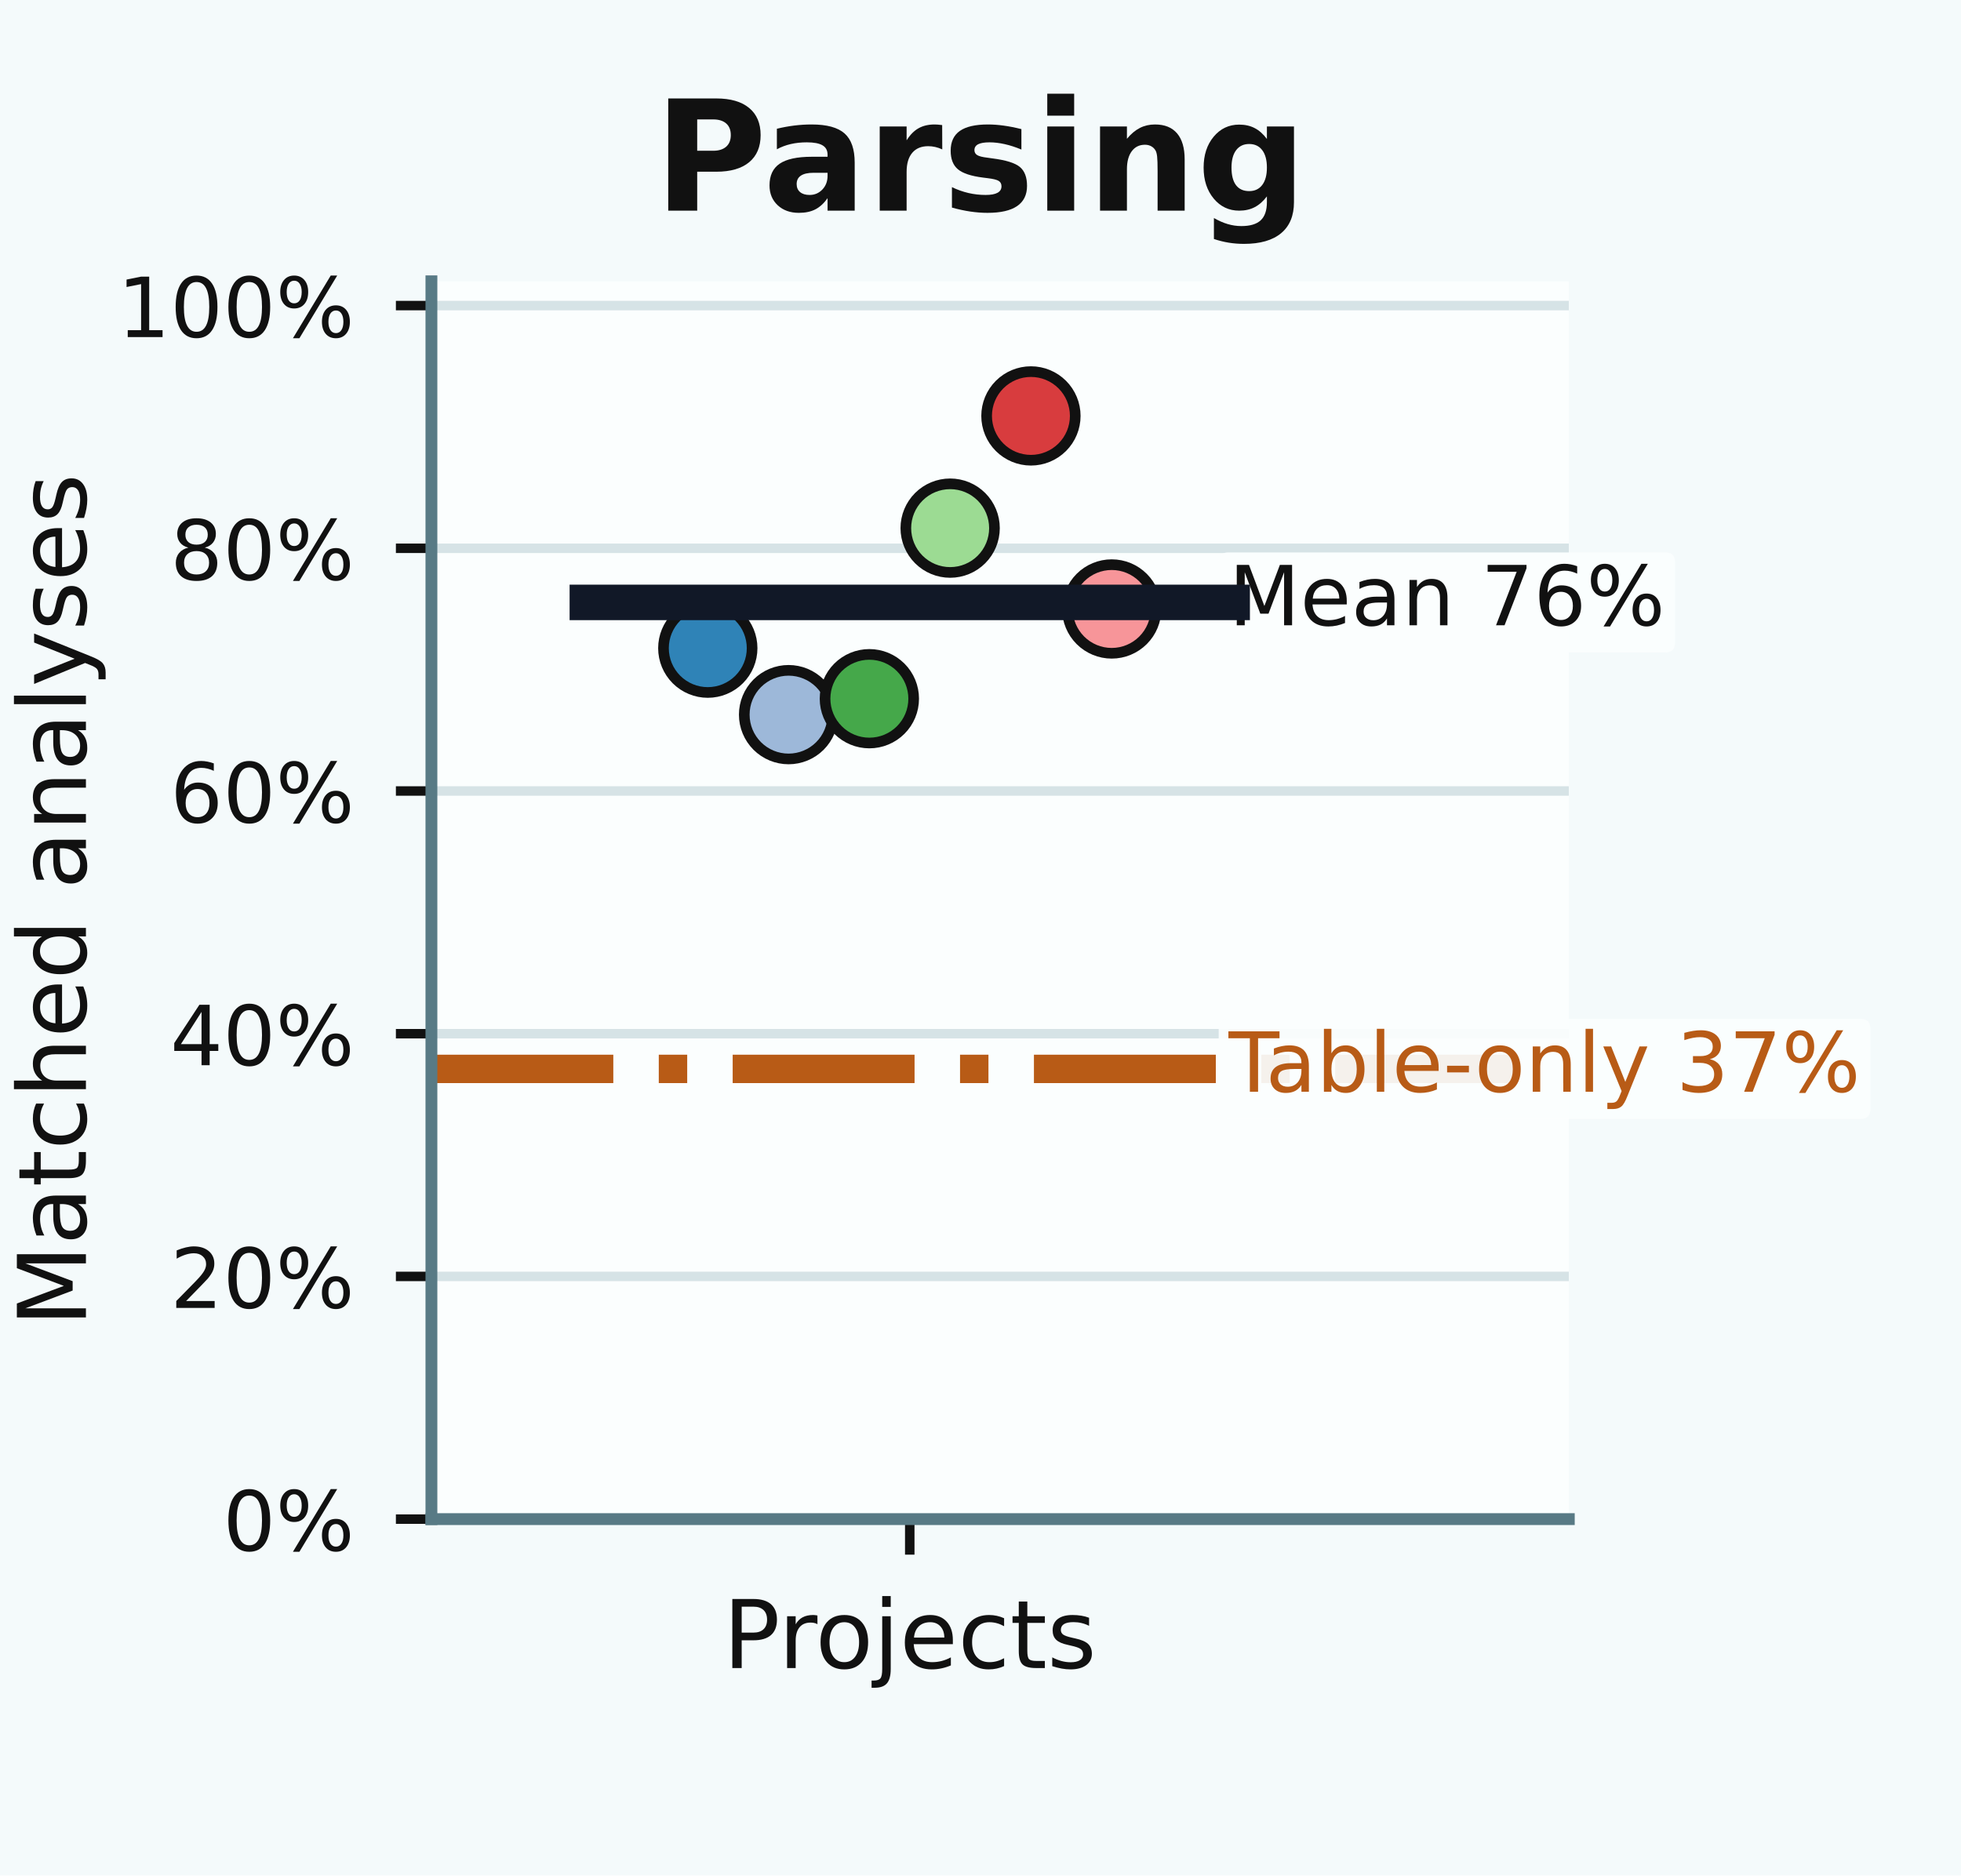
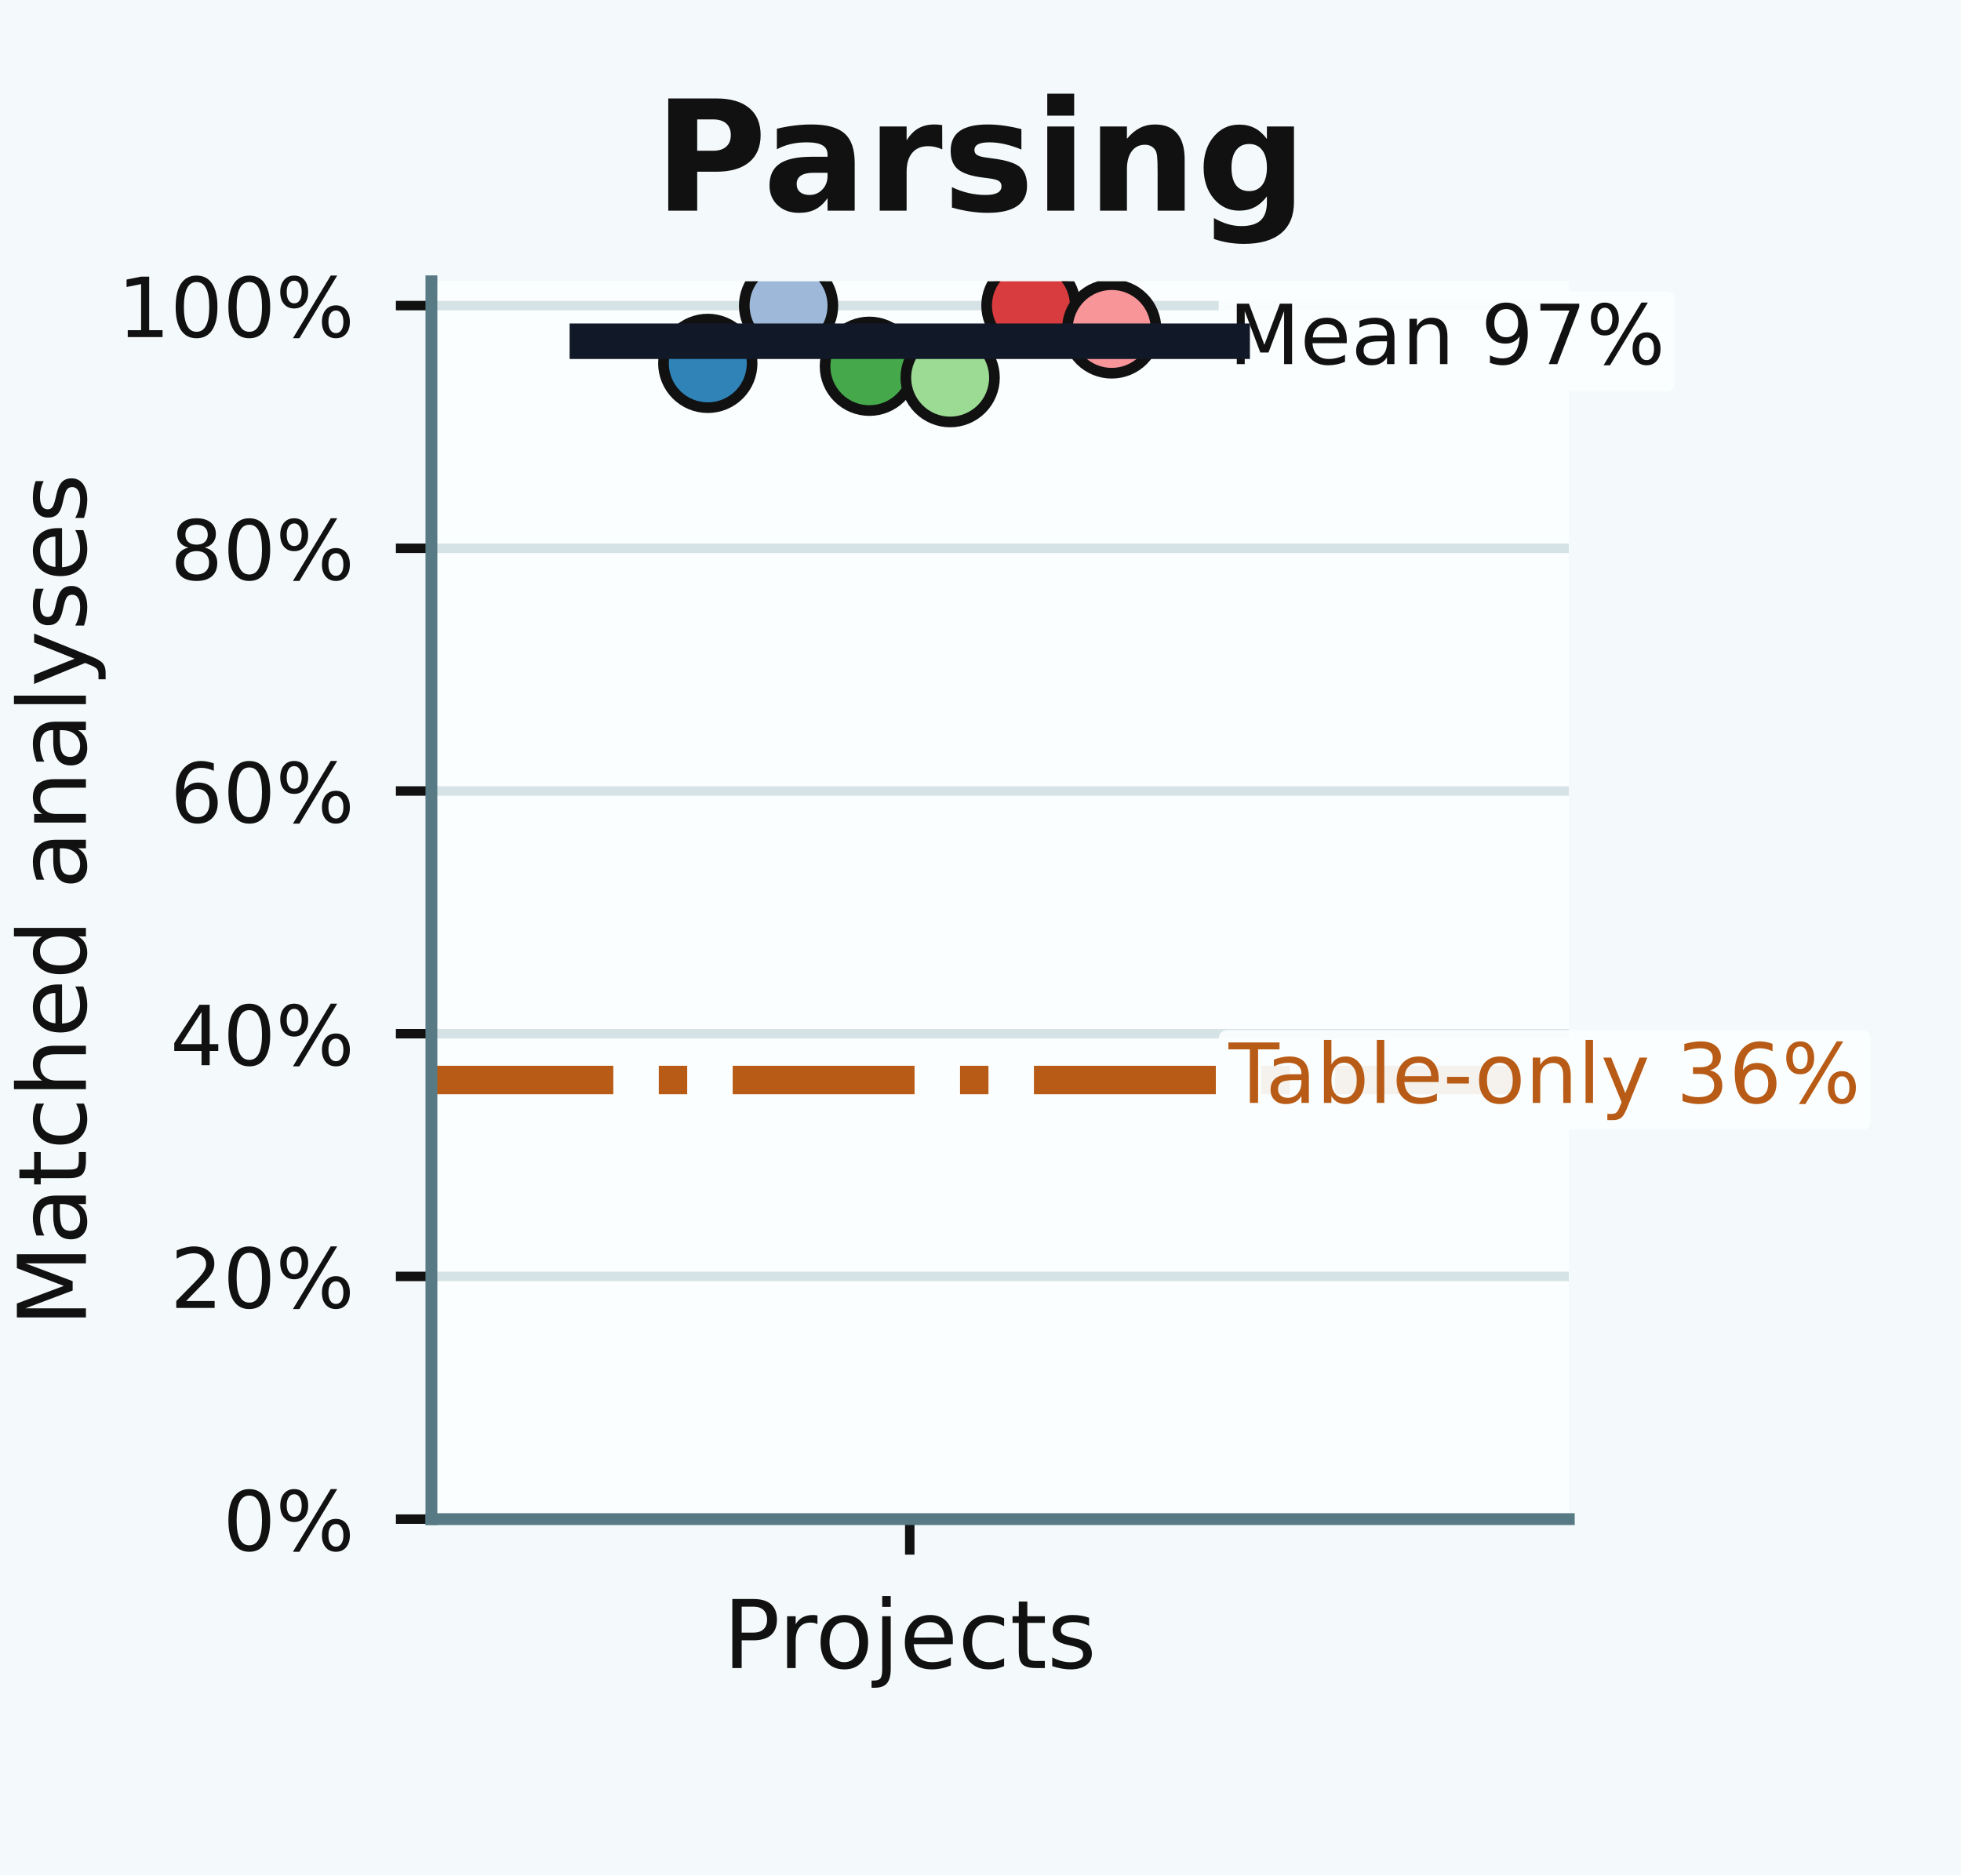
<svg xmlns="http://www.w3.org/2000/svg" xmlns:xlink="http://www.w3.org/1999/xlink" width="165.6pt" height="158.4pt" viewBox="0 0 165.6 158.4" version="1.1">
  <defs>
    <style type="text/css">*{stroke-linejoin: round; stroke-linecap: butt}</style>
  </defs>
  <g id="figure_1">
    <g id="patch_1">
      <path d="M 0 158.4  L 165.6 158.4  L 165.6 0  L 0 0  z " style="fill: #f4fafb" />
    </g>
    <g id="axes_1">
      <g id="patch_2">
        <path d="M 36.432 128.304  L 132.48 128.304  L 132.48 23.76  L 36.432 23.76  z " style="fill: #fbfefe" />
      </g>
      <g id="matplotlib.axis_1">
        <g id="xtick_1">
          <g id="line2d_1">
            <defs>
-               <path id="mcd52f10d4d" d="M 0 0  L 0 3  " style="stroke: #111111; stroke-width: 0.8" />
+               <path id="mb9fc25db66" d="M 0 0  L 0 3  " style="stroke: #111111; stroke-width: 0.8" />
            </defs>
            <g>
-               <use xlink:href="#mcd52f10d4d" x="76.826" y="128.304" style="fill: #111111; stroke: #111111; stroke-width: 0.8" />
+               <use xlink:href="#mb9fc25db66" x="76.826" y="128.304" style="fill: #111111; stroke: #111111; stroke-width: 0.8" />
            </g>
          </g>
          <g id="text_1">
            <g style="fill: #111111" transform="translate(61.05852 140.8827) scale(0.08 -0.08)">
              <defs>
                <path id="DejaVuSans-50" d="M 1259 4147  L 1259 2394  L 2053 2394  Q 2494 2394 2734 2622  Q 2975 2850 2975 3272  Q 2975 3691 2734 3919  Q 2494 4147 2053 4147  L 1259 4147  z M 628 4666  L 2053 4666  Q 2838 4666 3239 4311  Q 3641 3956 3641 3272  Q 3641 2581 3239 2228  Q 2838 1875 2053 1875  L 1259 1875  L 1259 0  L 628 0  L 628 4666  z " transform="scale(0.015625)" />
                <path id="DejaVuSans-72" d="M 2631 2963  Q 2534 3019 2420 3045  Q 2306 3072 2169 3072  Q 1681 3072 1420 2755  Q 1159 2438 1159 1844  L 1159 0  L 581 0  L 581 3500  L 1159 3500  L 1159 2956  Q 1341 3275 1631 3429  Q 1922 3584 2338 3584  Q 2397 3584 2469 3576  Q 2541 3569 2628 3553  L 2631 2963  z " transform="scale(0.015625)" />
                <path id="DejaVuSans-6f" d="M 1959 3097  Q 1497 3097 1228 2736  Q 959 2375 959 1747  Q 959 1119 1226 758  Q 1494 397 1959 397  Q 2419 397 2687 759  Q 2956 1122 2956 1747  Q 2956 2369 2687 2733  Q 2419 3097 1959 3097  z M 1959 3584  Q 2709 3584 3137 3096  Q 3566 2609 3566 1747  Q 3566 888 3137 398  Q 2709 -91 1959 -91  Q 1206 -91 779 398  Q 353 888 353 1747  Q 353 2609 779 3096  Q 1206 3584 1959 3584  z " transform="scale(0.015625)" />
                <path id="DejaVuSans-6a" d="M 603 3500  L 1178 3500  L 1178 -63  Q 1178 -731 923 -1031  Q 669 -1331 103 -1331  L -116 -1331  L -116 -844  L 38 -844  Q 366 -844 484 -692  Q 603 -541 603 -63  L 603 3500  z M 603 4863  L 1178 4863  L 1178 4134  L 603 4134  L 603 4863  z " transform="scale(0.015625)" />
                <path id="DejaVuSans-65" d="M 3597 1894  L 3597 1613  L 953 1613  Q 991 1019 1311 708  Q 1631 397 2203 397  Q 2534 397 2845 478  Q 3156 559 3463 722  L 3463 178  Q 3153 47 2828 -22  Q 2503 -91 2169 -91  Q 1331 -91 842 396  Q 353 884 353 1716  Q 353 2575 817 3079  Q 1281 3584 2069 3584  Q 2775 3584 3186 3129  Q 3597 2675 3597 1894  z M 3022 2063  Q 3016 2534 2758 2815  Q 2500 3097 2075 3097  Q 1594 3097 1305 2825  Q 1016 2553 972 2059  L 3022 2063  z " transform="scale(0.015625)" />
                <path id="DejaVuSans-63" d="M 3122 3366  L 3122 2828  Q 2878 2963 2633 3030  Q 2388 3097 2138 3097  Q 1578 3097 1268 2742  Q 959 2388 959 1747  Q 959 1106 1268 751  Q 1578 397 2138 397  Q 2388 397 2633 464  Q 2878 531 3122 666  L 3122 134  Q 2881 22 2623 -34  Q 2366 -91 2075 -91  Q 1284 -91 818 406  Q 353 903 353 1747  Q 353 2603 823 3093  Q 1294 3584 2113 3584  Q 2378 3584 2631 3529  Q 2884 3475 3122 3366  z " transform="scale(0.015625)" />
                <path id="DejaVuSans-74" d="M 1172 4494  L 1172 3500  L 2356 3500  L 2356 3053  L 1172 3053  L 1172 1153  Q 1172 725 1289 603  Q 1406 481 1766 481  L 2356 481  L 2356 0  L 1766 0  Q 1100 0 847 248  Q 594 497 594 1153  L 594 3053  L 172 3053  L 172 3500  L 594 3500  L 594 4494  L 1172 4494  z " transform="scale(0.015625)" />
                <path id="DejaVuSans-73" d="M 2834 3397  L 2834 2853  Q 2591 2978 2328 3040  Q 2066 3103 1784 3103  Q 1356 3103 1142 2972  Q 928 2841 928 2578  Q 928 2378 1081 2264  Q 1234 2150 1697 2047  L 1894 2003  Q 2506 1872 2764 1633  Q 3022 1394 3022 966  Q 3022 478 2636 193  Q 2250 -91 1575 -91  Q 1294 -91 989 -36  Q 684 19 347 128  L 347 722  Q 666 556 975 473  Q 1284 391 1588 391  Q 1994 391 2212 530  Q 2431 669 2431 922  Q 2431 1156 2273 1281  Q 2116 1406 1581 1522  L 1381 1569  Q 847 1681 609 1914  Q 372 2147 372 2553  Q 372 3047 722 3315  Q 1072 3584 1716 3584  Q 2034 3584 2315 3537  Q 2597 3491 2834 3397  z " transform="scale(0.015625)" />
              </defs>
              <use xlink:href="#DejaVuSans-50" />
              <use xlink:href="#DejaVuSans-72" transform="translate(58.55273 0)" />
              <use xlink:href="#DejaVuSans-6f" transform="translate(97.41602 0)" />
              <use xlink:href="#DejaVuSans-6a" transform="translate(158.5977 0)" />
              <use xlink:href="#DejaVuSans-65" transform="translate(186.3809 0)" />
              <use xlink:href="#DejaVuSans-63" transform="translate(247.9043 0)" />
              <use xlink:href="#DejaVuSans-74" transform="translate(302.8848 0)" />
              <use xlink:href="#DejaVuSans-73" transform="translate(342.0938 0)" />
            </g>
          </g>
        </g>
      </g>
      <g id="matplotlib.axis_2">
        <g id="ytick_1">
          <g id="line2d_2">
-             <path d="M 36.432 128.304  L 132.48 128.304  " clip-path="url(#p378a0772bb)" style="fill: none; stroke: #c8d8dd; stroke-opacity: 0.72; stroke-width: 0.8; stroke-linecap: square" />
+             <path d="M 36.432 128.304  L 132.48 128.304  " clip-path="url(#pd9c2be26f6)" style="fill: none; stroke: #c8d8dd; stroke-opacity: 0.72; stroke-width: 0.8; stroke-linecap: square" />
          </g>
          <g id="line2d_3">
            <defs>
-               <path id="m11d58e916d" d="M 0 0  L -3 0  " style="stroke: #111111; stroke-width: 0.8" />
+               <path id="mcd0a3d50b6" d="M 0 0  L -3 0  " style="stroke: #111111; stroke-width: 0.8" />
            </defs>
            <g>
-               <use xlink:href="#m11d58e916d" x="36.432" y="128.304" style="fill: #111111; stroke: #111111; stroke-width: 0.8" />
+               <use xlink:href="#mcd0a3d50b6" x="36.432" y="128.304" style="fill: #111111; stroke: #111111; stroke-width: 0.8" />
            </g>
          </g>
          <g id="text_2">
            <g style="fill: #111111" transform="translate(18.82716 130.9635) scale(0.07 -0.07)">
              <defs>
                <path id="DejaVuSans-30" d="M 2034 4250  Q 1547 4250 1301 3770  Q 1056 3291 1056 2328  Q 1056 1369 1301 889  Q 1547 409 2034 409  Q 2525 409 2770 889  Q 3016 1369 3016 2328  Q 3016 3291 2770 3770  Q 2525 4250 2034 4250  z M 2034 4750  Q 2819 4750 3233 4129  Q 3647 3509 3647 2328  Q 3647 1150 3233 529  Q 2819 -91 2034 -91  Q 1250 -91 836 529  Q 422 1150 422 2328  Q 422 3509 836 4129  Q 1250 4750 2034 4750  z " transform="scale(0.015625)" />
                <path id="DejaVuSans-25" d="M 4653 2053  Q 4381 2053 4226 1822  Q 4072 1591 4072 1178  Q 4072 772 4226 539  Q 4381 306 4653 306  Q 4919 306 5073 539  Q 5228 772 5228 1178  Q 5228 1588 5073 1820  Q 4919 2053 4653 2053  z M 4653 2450  Q 5147 2450 5437 2106  Q 5728 1763 5728 1178  Q 5728 594 5436 251  Q 5144 -91 4653 -91  Q 4153 -91 3862 251  Q 3572 594 3572 1178  Q 3572 1766 3864 2108  Q 4156 2450 4653 2450  z M 1428 4353  Q 1159 4353 1004 4120  Q 850 3888 850 3481  Q 850 3069 1003 2837  Q 1156 2606 1428 2606  Q 1700 2606 1854 2837  Q 2009 3069 2009 3481  Q 2009 3884 1853 4118  Q 1697 4353 1428 4353  z M 4250 4750  L 4750 4750  L 1831 -91  L 1331 -91  L 4250 4750  z M 1428 4750  Q 1922 4750 2215 4408  Q 2509 4066 2509 3481  Q 2509 2891 2217 2550  Q 1925 2209 1428 2209  Q 931 2209 642 2551  Q 353 2894 353 3481  Q 353 4063 643 4406  Q 934 4750 1428 4750  z " transform="scale(0.015625)" />
              </defs>
              <use xlink:href="#DejaVuSans-30" />
              <use xlink:href="#DejaVuSans-25" transform="translate(63.62305 0)" />
            </g>
          </g>
        </g>
        <g id="ytick_2">
          <g id="line2d_4">
-             <path d="M 36.432 107.805  L 132.48 107.805  " clip-path="url(#p378a0772bb)" style="fill: none; stroke: #c8d8dd; stroke-opacity: 0.72; stroke-width: 0.8; stroke-linecap: square" />
+             <path d="M 36.432 107.805  L 132.48 107.805  " clip-path="url(#pd9c2be26f6)" style="fill: none; stroke: #c8d8dd; stroke-opacity: 0.72; stroke-width: 0.8; stroke-linecap: square" />
          </g>
          <g id="line2d_5">
            <g>
-               <use xlink:href="#m11d58e916d" x="36.432" y="107.805" style="fill: #111111; stroke: #111111; stroke-width: 0.8" />
+               <use xlink:href="#mcd0a3d50b6" x="36.432" y="107.805" style="fill: #111111; stroke: #111111; stroke-width: 0.8" />
            </g>
          </g>
          <g id="text_3">
            <g style="fill: #111111" transform="translate(14.37341 110.4646) scale(0.07 -0.07)">
              <defs>
                <path id="DejaVuSans-32" d="M 1228 531  L 3431 531  L 3431 0  L 469 0  L 469 531  Q 828 903 1448 1529  Q 2069 2156 2228 2338  Q 2531 2678 2651 2914  Q 2772 3150 2772 3378  Q 2772 3750 2511 3984  Q 2250 4219 1831 4219  Q 1534 4219 1204 4116  Q 875 4013 500 3803  L 500 4441  Q 881 4594 1212 4672  Q 1544 4750 1819 4750  Q 2544 4750 2975 4387  Q 3406 4025 3406 3419  Q 3406 3131 3298 2873  Q 3191 2616 2906 2266  Q 2828 2175 2409 1742  Q 1991 1309 1228 531  z " transform="scale(0.015625)" />
              </defs>
              <use xlink:href="#DejaVuSans-32" />
              <use xlink:href="#DejaVuSans-30" transform="translate(63.62305 0)" />
              <use xlink:href="#DejaVuSans-25" transform="translate(127.2461 0)" />
            </g>
          </g>
        </g>
        <g id="ytick_3">
          <g id="line2d_6">
-             <path d="M 36.432 87.306  L 132.48 87.306  " clip-path="url(#p378a0772bb)" style="fill: none; stroke: #c8d8dd; stroke-opacity: 0.72; stroke-width: 0.8; stroke-linecap: square" />
+             <path d="M 36.432 87.306  L 132.48 87.306  " clip-path="url(#pd9c2be26f6)" style="fill: none; stroke: #c8d8dd; stroke-opacity: 0.72; stroke-width: 0.8; stroke-linecap: square" />
          </g>
          <g id="line2d_7">
            <g>
-               <use xlink:href="#m11d58e916d" x="36.432" y="87.306" style="fill: #111111; stroke: #111111; stroke-width: 0.8" />
+               <use xlink:href="#mcd0a3d50b6" x="36.432" y="87.306" style="fill: #111111; stroke: #111111; stroke-width: 0.8" />
            </g>
          </g>
          <g id="text_4">
            <g style="fill: #111111" transform="translate(14.37341 89.96581) scale(0.07 -0.07)">
              <defs>
                <path id="DejaVuSans-34" d="M 2419 4116  L 825 1625  L 2419 1625  L 2419 4116  z M 2253 4666  L 3047 4666  L 3047 1625  L 3713 1625  L 3713 1100  L 3047 1100  L 3047 0  L 2419 0  L 2419 1100  L 313 1100  L 313 1709  L 2253 4666  z " transform="scale(0.015625)" />
              </defs>
              <use xlink:href="#DejaVuSans-34" />
              <use xlink:href="#DejaVuSans-30" transform="translate(63.62305 0)" />
              <use xlink:href="#DejaVuSans-25" transform="translate(127.2461 0)" />
            </g>
          </g>
        </g>
        <g id="ytick_4">
          <g id="line2d_8">
-             <path d="M 36.432 66.808  L 132.48 66.808  " clip-path="url(#p378a0772bb)" style="fill: none; stroke: #c8d8dd; stroke-opacity: 0.72; stroke-width: 0.8; stroke-linecap: square" />
+             <path d="M 36.432 66.808  L 132.48 66.808  " clip-path="url(#pd9c2be26f6)" style="fill: none; stroke: #c8d8dd; stroke-opacity: 0.72; stroke-width: 0.8; stroke-linecap: square" />
          </g>
          <g id="line2d_9">
            <g>
-               <use xlink:href="#m11d58e916d" x="36.432" y="66.808" style="fill: #111111; stroke: #111111; stroke-width: 0.8" />
+               <use xlink:href="#mcd0a3d50b6" x="36.432" y="66.808" style="fill: #111111; stroke: #111111; stroke-width: 0.8" />
            </g>
          </g>
          <g id="text_5">
            <g style="fill: #111111" transform="translate(14.37341 69.46698) scale(0.07 -0.07)">
              <defs>
                <path id="DejaVuSans-36" d="M 2113 2584  Q 1688 2584 1439 2293  Q 1191 2003 1191 1497  Q 1191 994 1439 701  Q 1688 409 2113 409  Q 2538 409 2786 701  Q 3034 994 3034 1497  Q 3034 2003 2786 2293  Q 2538 2584 2113 2584  z M 3366 4563  L 3366 3988  Q 3128 4100 2886 4159  Q 2644 4219 2406 4219  Q 1781 4219 1451 3797  Q 1122 3375 1075 2522  Q 1259 2794 1537 2939  Q 1816 3084 2150 3084  Q 2853 3084 3261 2657  Q 3669 2231 3669 1497  Q 3669 778 3244 343  Q 2819 -91 2113 -91  Q 1303 -91 875 529  Q 447 1150 447 2328  Q 447 3434 972 4092  Q 1497 4750 2381 4750  Q 2619 4750 2861 4703  Q 3103 4656 3366 4563  z " transform="scale(0.015625)" />
              </defs>
              <use xlink:href="#DejaVuSans-36" />
              <use xlink:href="#DejaVuSans-30" transform="translate(63.62305 0)" />
              <use xlink:href="#DejaVuSans-25" transform="translate(127.2461 0)" />
            </g>
          </g>
        </g>
        <g id="ytick_5">
          <g id="line2d_10">
-             <path d="M 36.432 46.309  L 132.48 46.309  " clip-path="url(#p378a0772bb)" style="fill: none; stroke: #c8d8dd; stroke-opacity: 0.72; stroke-width: 0.8; stroke-linecap: square" />
+             <path d="M 36.432 46.309  L 132.48 46.309  " clip-path="url(#pd9c2be26f6)" style="fill: none; stroke: #c8d8dd; stroke-opacity: 0.72; stroke-width: 0.8; stroke-linecap: square" />
          </g>
          <g id="line2d_11">
            <g>
-               <use xlink:href="#m11d58e916d" x="36.432" y="46.309" style="fill: #111111; stroke: #111111; stroke-width: 0.8" />
+               <use xlink:href="#mcd0a3d50b6" x="36.432" y="46.309" style="fill: #111111; stroke: #111111; stroke-width: 0.8" />
            </g>
          </g>
          <g id="text_6">
            <g style="fill: #111111" transform="translate(14.37341 48.96816) scale(0.07 -0.07)">
              <defs>
                <path id="DejaVuSans-38" d="M 2034 2216  Q 1584 2216 1326 1975  Q 1069 1734 1069 1313  Q 1069 891 1326 650  Q 1584 409 2034 409  Q 2484 409 2743 651  Q 3003 894 3003 1313  Q 3003 1734 2745 1975  Q 2488 2216 2034 2216  z M 1403 2484  Q 997 2584 770 2862  Q 544 3141 544 3541  Q 544 4100 942 4425  Q 1341 4750 2034 4750  Q 2731 4750 3128 4425  Q 3525 4100 3525 3541  Q 3525 3141 3298 2862  Q 3072 2584 2669 2484  Q 3125 2378 3379 2068  Q 3634 1759 3634 1313  Q 3634 634 3220 271  Q 2806 -91 2034 -91  Q 1263 -91 848 271  Q 434 634 434 1313  Q 434 1759 690 2068  Q 947 2378 1403 2484  z M 1172 3481  Q 1172 3119 1398 2916  Q 1625 2713 2034 2713  Q 2441 2713 2670 2916  Q 2900 3119 2900 3481  Q 2900 3844 2670 4047  Q 2441 4250 2034 4250  Q 1625 4250 1398 4047  Q 1172 3844 1172 3481  z " transform="scale(0.015625)" />
              </defs>
              <use xlink:href="#DejaVuSans-38" />
              <use xlink:href="#DejaVuSans-30" transform="translate(63.62305 0)" />
              <use xlink:href="#DejaVuSans-25" transform="translate(127.2461 0)" />
            </g>
          </g>
        </g>
        <g id="ytick_6">
          <g id="line2d_12">
-             <path d="M 36.432 25.81  L 132.48 25.81  " clip-path="url(#p378a0772bb)" style="fill: none; stroke: #c8d8dd; stroke-opacity: 0.72; stroke-width: 0.8; stroke-linecap: square" />
+             <path d="M 36.432 25.81  L 132.48 25.81  " clip-path="url(#pd9c2be26f6)" style="fill: none; stroke: #c8d8dd; stroke-opacity: 0.72; stroke-width: 0.8; stroke-linecap: square" />
          </g>
          <g id="line2d_13">
            <g>
-               <use xlink:href="#m11d58e916d" x="36.432" y="25.81" style="fill: #111111; stroke: #111111; stroke-width: 0.8" />
+               <use xlink:href="#mcd0a3d50b6" x="36.432" y="25.81" style="fill: #111111; stroke: #111111; stroke-width: 0.8" />
            </g>
          </g>
          <g id="text_7">
            <g style="fill: #111111" transform="translate(9.919656 28.46934) scale(0.07 -0.07)">
              <defs>
                <path id="DejaVuSans-31" d="M 794 531  L 1825 531  L 1825 4091  L 703 3866  L 703 4441  L 1819 4666  L 2450 4666  L 2450 531  L 3481 531  L 3481 0  L 794 0  L 794 531  z " transform="scale(0.015625)" />
              </defs>
              <use xlink:href="#DejaVuSans-31" />
              <use xlink:href="#DejaVuSans-30" transform="translate(63.62305 0)" />
              <use xlink:href="#DejaVuSans-30" transform="translate(127.2461 0)" />
              <use xlink:href="#DejaVuSans-25" transform="translate(190.8691 0)" />
            </g>
          </g>
        </g>
        <g id="text_8">
          <g style="fill: #111111" transform="translate(7.255906 112.0539) rotate(-90) scale(0.08 -0.08)">
            <defs>
              <path id="DejaVuSans-4d" d="M 628 4666  L 1569 4666  L 2759 1491  L 3956 4666  L 4897 4666  L 4897 0  L 4281 0  L 4281 4097  L 3078 897  L 2444 897  L 1241 4097  L 1241 0  L 628 0  L 628 4666  z " transform="scale(0.015625)" />
              <path id="DejaVuSans-61" d="M 2194 1759  Q 1497 1759 1228 1600  Q 959 1441 959 1056  Q 959 750 1161 570  Q 1363 391 1709 391  Q 2188 391 2477 730  Q 2766 1069 2766 1631  L 2766 1759  L 2194 1759  z M 3341 1997  L 3341 0  L 2766 0  L 2766 531  Q 2569 213 2275 61  Q 1981 -91 1556 -91  Q 1019 -91 701 211  Q 384 513 384 1019  Q 384 1609 779 1909  Q 1175 2209 1959 2209  L 2766 2209  L 2766 2266  Q 2766 2663 2505 2880  Q 2244 3097 1772 3097  Q 1472 3097 1187 3025  Q 903 2953 641 2809  L 641 3341  Q 956 3463 1253 3523  Q 1550 3584 1831 3584  Q 2591 3584 2966 3190  Q 3341 2797 3341 1997  z " transform="scale(0.015625)" />
              <path id="DejaVuSans-68" d="M 3513 2113  L 3513 0  L 2938 0  L 2938 2094  Q 2938 2591 2744 2837  Q 2550 3084 2163 3084  Q 1697 3084 1428 2787  Q 1159 2491 1159 1978  L 1159 0  L 581 0  L 581 4863  L 1159 4863  L 1159 2956  Q 1366 3272 1645 3428  Q 1925 3584 2291 3584  Q 2894 3584 3203 3211  Q 3513 2838 3513 2113  z " transform="scale(0.015625)" />
              <path id="DejaVuSans-64" d="M 2906 2969  L 2906 4863  L 3481 4863  L 3481 0  L 2906 0  L 2906 525  Q 2725 213 2448 61  Q 2172 -91 1784 -91  Q 1150 -91 751 415  Q 353 922 353 1747  Q 353 2572 751 3078  Q 1150 3584 1784 3584  Q 2172 3584 2448 3432  Q 2725 3281 2906 2969  z M 947 1747  Q 947 1113 1208 752  Q 1469 391 1925 391  Q 2381 391 2643 752  Q 2906 1113 2906 1747  Q 2906 2381 2643 2742  Q 2381 3103 1925 3103  Q 1469 3103 1208 2742  Q 947 2381 947 1747  z " transform="scale(0.015625)" />
              <path id="DejaVuSans-20" transform="scale(0.015625)" />
              <path id="DejaVuSans-6e" d="M 3513 2113  L 3513 0  L 2938 0  L 2938 2094  Q 2938 2591 2744 2837  Q 2550 3084 2163 3084  Q 1697 3084 1428 2787  Q 1159 2491 1159 1978  L 1159 0  L 581 0  L 581 3500  L 1159 3500  L 1159 2956  Q 1366 3272 1645 3428  Q 1925 3584 2291 3584  Q 2894 3584 3203 3211  Q 3513 2838 3513 2113  z " transform="scale(0.015625)" />
              <path id="DejaVuSans-6c" d="M 603 4863  L 1178 4863  L 1178 0  L 603 0  L 603 4863  z " transform="scale(0.015625)" />
              <path id="DejaVuSans-79" d="M 2059 -325  Q 1816 -950 1584 -1140  Q 1353 -1331 966 -1331  L 506 -1331  L 506 -850  L 844 -850  Q 1081 -850 1212 -737  Q 1344 -625 1503 -206  L 1606 56  L 191 3500  L 800 3500  L 1894 763  L 2988 3500  L 3597 3500  L 2059 -325  z " transform="scale(0.015625)" />
            </defs>
            <use xlink:href="#DejaVuSans-4d" />
            <use xlink:href="#DejaVuSans-61" transform="translate(86.2793 0)" />
            <use xlink:href="#DejaVuSans-74" transform="translate(147.5586 0)" />
            <use xlink:href="#DejaVuSans-63" transform="translate(186.7676 0)" />
            <use xlink:href="#DejaVuSans-68" transform="translate(241.748 0)" />
            <use xlink:href="#DejaVuSans-65" transform="translate(305.127 0)" />
            <use xlink:href="#DejaVuSans-64" transform="translate(366.6504 0)" />
            <use xlink:href="#DejaVuSans-20" transform="translate(430.127 0)" />
            <use xlink:href="#DejaVuSans-61" transform="translate(461.9141 0)" />
            <use xlink:href="#DejaVuSans-6e" transform="translate(523.1934 0)" />
            <use xlink:href="#DejaVuSans-61" transform="translate(586.5723 0)" />
            <use xlink:href="#DejaVuSans-6c" transform="translate(647.8516 0)" />
            <use xlink:href="#DejaVuSans-79" transform="translate(675.6348 0)" />
            <use xlink:href="#DejaVuSans-73" transform="translate(734.8145 0)" />
            <use xlink:href="#DejaVuSans-65" transform="translate(786.9141 0)" />
            <use xlink:href="#DejaVuSans-73" transform="translate(848.4375 0)" />
          </g>
        </g>
      </g>
      <g id="line2d_14">
-         <path d="M 36.432 90.279  L 132.48 90.279  " clip-path="url(#p378a0772bb)" style="fill: none; stroke-dasharray: 15.36,3.84,2.4,3.84; stroke-dashoffset: 0; stroke: #b85b16; stroke-width: 2.4" />
+         <path d="M 36.432 91.218  L 132.48 91.218  " clip-path="url(#pd9c2be26f6)" style="fill: none; stroke-dasharray: 15.36,3.84,2.4,3.84; stroke-dashoffset: 0; stroke: #b85b16; stroke-width: 2.4" />
      </g>
      <g id="patch_3">
        <path d="M 36.432 128.304  L 36.432 23.76  " style="fill: none; stroke: #587a85; stroke-linejoin: miter; stroke-linecap: square" />
      </g>
      <g id="patch_4">
        <path d="M 36.432 128.304  L 132.48 128.304  " style="fill: none; stroke: #587a85; stroke-linejoin: miter; stroke-linecap: square" />
      </g>
      <g id="PathCollection_1">
        <defs>
-           <path id="m5a22df24fb" d="M 0 3.742  C 0.992 3.742 1.944 3.347 2.646 2.646  C 3.347 1.944 3.742 0.992 3.742 0  C 3.742 -0.992 3.347 -1.944 2.646 -2.646  C 1.944 -3.347 0.992 -3.742 0 -3.742  C -0.992 -3.742 -1.944 -3.347 -2.646 -2.646  C -3.347 -1.944 -3.742 -0.992 -3.742 0  C -3.742 0.992 -3.347 1.944 -2.646 2.646  C -1.944 3.347 -0.992 3.742 0 3.742  z " style="stroke: #111111; stroke-width: 0.9" />
-         </defs>
-         <g clip-path="url(#p378a0772bb)">
-           <use xlink:href="#m5a22df24fb" x="59.771" y="54.744" style="fill: #2f83b7; stroke: #111111; stroke-width: 0.9" />
+           <path id="mf586909f1c" d="M 0 3.742  C 0.992 3.742 1.944 3.347 2.646 2.646  C 3.347 1.944 3.742 0.992 3.742 0  C 3.742 -0.992 3.347 -1.944 2.646 -2.646  C 1.944 -3.347 0.992 -3.742 0 -3.742  C -0.992 -3.742 -1.944 -3.347 -2.646 -2.646  C -3.347 -1.944 -3.742 -0.992 -3.742 0  C -3.742 0.992 -3.347 1.944 -2.646 2.646  C -1.944 3.347 -0.992 3.742 0 3.742  z " style="stroke: #111111; stroke-width: 0.9" />
+         </defs>
+         <g clip-path="url(#pd9c2be26f6)">
+           <use xlink:href="#mf586909f1c" x="59.771" y="30.691" style="fill: #2f83b7; stroke: #111111; stroke-width: 0.9" />
        </g>
      </g>
      <g id="PathCollection_2">
        <defs>
-           <path id="mbe5f67dd05" d="M 0 3.742  C 0.992 3.742 1.944 3.347 2.646 2.646  C 3.347 1.944 3.742 0.992 3.742 0  C 3.742 -0.992 3.347 -1.944 2.646 -2.646  C 1.944 -3.347 0.992 -3.742 0 -3.742  C -0.992 -3.742 -1.944 -3.347 -2.646 -2.646  C -3.347 -1.944 -3.742 -0.992 -3.742 0  C -3.742 0.992 -3.347 1.944 -2.646 2.646  C -1.944 3.347 -0.992 3.742 0 3.742  z " style="stroke: #111111; stroke-width: 0.9" />
-         </defs>
-         <g clip-path="url(#p378a0772bb)">
-           <use xlink:href="#mbe5f67dd05" x="66.593" y="60.358" style="fill: #9db8d9; stroke: #111111; stroke-width: 0.9" />
+           <path id="mc068d169a2" d="M 0 3.742  C 0.992 3.742 1.944 3.347 2.646 2.646  C 3.347 1.944 3.742 0.992 3.742 0  C 3.742 -0.992 3.347 -1.944 2.646 -2.646  C 1.944 -3.347 0.992 -3.742 0 -3.742  C -0.992 -3.742 -1.944 -3.347 -2.646 -2.646  C -3.347 -1.944 -3.742 -0.992 -3.742 0  C -3.742 0.992 -3.347 1.944 -2.646 2.646  C -1.944 3.347 -0.992 3.742 0 3.742  z " style="stroke: #111111; stroke-width: 0.9" />
+         </defs>
+         <g clip-path="url(#pd9c2be26f6)">
+           <use xlink:href="#mc068d169a2" x="66.593" y="25.81" style="fill: #9db8d9; stroke: #111111; stroke-width: 0.9" />
        </g>
      </g>
      <g id="PathCollection_3">
        <defs>
-           <path id="m5249f04ccb" d="M 0 3.742  C 0.992 3.742 1.944 3.347 2.646 2.646  C 3.347 1.944 3.742 0.992 3.742 0  C 3.742 -0.992 3.347 -1.944 2.646 -2.646  C 1.944 -3.347 0.992 -3.742 0 -3.742  C -0.992 -3.742 -1.944 -3.347 -2.646 -2.646  C -3.347 -1.944 -3.742 -0.992 -3.742 0  C -3.742 0.992 -3.347 1.944 -2.646 2.646  C -1.944 3.347 -0.992 3.742 0 3.742  z " style="stroke: #111111; stroke-width: 0.9" />
-         </defs>
-         <g clip-path="url(#p378a0772bb)">
-           <use xlink:href="#m5249f04ccb" x="73.415" y="59.012" style="fill: #45a84a; stroke: #111111; stroke-width: 0.9" />
+           <path id="m94743e3ce0" d="M 0 3.742  C 0.992 3.742 1.944 3.347 2.646 2.646  C 3.347 1.944 3.742 0.992 3.742 0  C 3.742 -0.992 3.347 -1.944 2.646 -2.646  C 1.944 -3.347 0.992 -3.742 0 -3.742  C -0.992 -3.742 -1.944 -3.347 -2.646 -2.646  C -3.347 -1.944 -3.742 -0.992 -3.742 0  C -3.742 0.992 -3.347 1.944 -2.646 2.646  C -1.944 3.347 -0.992 3.742 0 3.742  z " style="stroke: #111111; stroke-width: 0.9" />
+         </defs>
+         <g clip-path="url(#pd9c2be26f6)">
+           <use xlink:href="#m94743e3ce0" x="73.415" y="30.935" style="fill: #45a84a; stroke: #111111; stroke-width: 0.9" />
        </g>
      </g>
      <g id="PathCollection_4">
        <defs>
-           <path id="m80b2a1bc69" d="M 0 3.742  C 0.992 3.742 1.944 3.347 2.646 2.646  C 3.347 1.944 3.742 0.992 3.742 0  C 3.742 -0.992 3.347 -1.944 2.646 -2.646  C 1.944 -3.347 0.992 -3.742 0 -3.742  C -0.992 -3.742 -1.944 -3.347 -2.646 -2.646  C -3.347 -1.944 -3.742 -0.992 -3.742 0  C -3.742 0.992 -3.347 1.944 -2.646 2.646  C -1.944 3.347 -0.992 3.742 0 3.742  z " style="stroke: #111111; stroke-width: 0.9" />
-         </defs>
-         <g clip-path="url(#p378a0772bb)">
-           <use xlink:href="#m80b2a1bc69" x="80.237" y="44.606" style="fill: #9cdb93; stroke: #111111; stroke-width: 0.9" />
+           <path id="m67ee81cac4" d="M 0 3.742  C 0.992 3.742 1.944 3.347 2.646 2.646  C 3.347 1.944 3.742 0.992 3.742 0  C 3.742 -0.992 3.347 -1.944 2.646 -2.646  C 1.944 -3.347 0.992 -3.742 0 -3.742  C -0.992 -3.742 -1.944 -3.347 -2.646 -2.646  C -3.347 -1.944 -3.742 -0.992 -3.742 0  C -3.742 0.992 -3.347 1.944 -2.646 2.646  C -1.944 3.347 -0.992 3.742 0 3.742  z " style="stroke: #111111; stroke-width: 0.9" />
+         </defs>
+         <g clip-path="url(#pd9c2be26f6)">
+           <use xlink:href="#m67ee81cac4" x="80.237" y="31.897" style="fill: #9cdb93; stroke: #111111; stroke-width: 0.9" />
        </g>
      </g>
      <g id="PathCollection_5">
        <defs>
-           <path id="mf2ac170d59" d="M 0 3.742  C 0.992 3.742 1.944 3.347 2.646 2.646  C 3.347 1.944 3.742 0.992 3.742 0  C 3.742 -0.992 3.347 -1.944 2.646 -2.646  C 1.944 -3.347 0.992 -3.742 0 -3.742  C -0.992 -3.742 -1.944 -3.347 -2.646 -2.646  C -3.347 -1.944 -3.742 -0.992 -3.742 0  C -3.742 0.992 -3.347 1.944 -2.646 2.646  C -1.944 3.347 -0.992 3.742 0 3.742  z " style="stroke: #111111; stroke-width: 0.9" />
-         </defs>
-         <g clip-path="url(#p378a0772bb)">
-           <use xlink:href="#mf2ac170d59" x="87.059" y="35.128" style="fill: #d83c3e; stroke: #111111; stroke-width: 0.9" />
+           <path id="m32fa1ef52a" d="M 0 3.742  C 0.992 3.742 1.944 3.347 2.646 2.646  C 3.347 1.944 3.742 0.992 3.742 0  C 3.742 -0.992 3.347 -1.944 2.646 -2.646  C 1.944 -3.347 0.992 -3.742 0 -3.742  C -0.992 -3.742 -1.944 -3.347 -2.646 -2.646  C -3.347 -1.944 -3.742 -0.992 -3.742 0  C -3.742 0.992 -3.347 1.944 -2.646 2.646  C -1.944 3.347 -0.992 3.742 0 3.742  z " style="stroke: #111111; stroke-width: 0.9" />
+         </defs>
+         <g clip-path="url(#pd9c2be26f6)">
+           <use xlink:href="#m32fa1ef52a" x="87.059" y="25.81" style="fill: #d83c3e; stroke: #111111; stroke-width: 0.9" />
        </g>
      </g>
      <g id="PathCollection_6">
        <defs>
-           <path id="m3bb323b9ae" d="M 0 3.742  C 0.992 3.742 1.944 3.347 2.646 2.646  C 3.347 1.944 3.742 0.992 3.742 0  C 3.742 -0.992 3.347 -1.944 2.646 -2.646  C 1.944 -3.347 0.992 -3.742 0 -3.742  C -0.992 -3.742 -1.944 -3.347 -2.646 -2.646  C -3.347 -1.944 -3.742 -0.992 -3.742 0  C -3.742 0.992 -3.347 1.944 -2.646 2.646  C -1.944 3.347 -0.992 3.742 0 3.742  z " style="stroke: #111111; stroke-width: 0.9" />
-         </defs>
-         <g clip-path="url(#p378a0772bb)">
-           <use xlink:href="#m3bb323b9ae" x="93.881" y="51.433" style="fill: #f79599; stroke: #111111; stroke-width: 0.9" />
+           <path id="md009742291" d="M 0 3.742  C 0.992 3.742 1.944 3.347 2.646 2.646  C 3.347 1.944 3.742 0.992 3.742 0  C 3.742 -0.992 3.347 -1.944 2.646 -2.646  C 1.944 -3.347 0.992 -3.742 0 -3.742  C -0.992 -3.742 -1.944 -3.347 -2.646 -2.646  C -3.347 -1.944 -3.742 -0.992 -3.742 0  C -3.742 0.992 -3.347 1.944 -2.646 2.646  C -1.944 3.347 -0.992 3.742 0 3.742  z " style="stroke: #111111; stroke-width: 0.9" />
+         </defs>
+         <g clip-path="url(#pd9c2be26f6)">
+           <use xlink:href="#md009742291" x="93.881" y="27.781" style="fill: #f79599; stroke: #111111; stroke-width: 0.9" />
        </g>
      </g>
      <g id="text_9">
        <g id="patch_5">
-           <path d="M 103.755 55.108  L 140.611 55.108  Q 141.451 55.108 141.451 54.268  L 141.451 47.493  Q 141.451 46.653 140.611 46.653  L 103.755 46.653  Q 102.915 46.653 102.915 47.493  L 102.915 54.268  Q 102.915 55.108 103.755 55.108  z " style="fill: #fbfefe; opacity: 0.92" />
-         </g>
-         <g style="fill: #111111" transform="translate(103.7554 52.81185) scale(0.07 -0.07)">
+           <path d="M 103.755 33.048  L 140.611 33.048  Q 141.451 33.048 141.451 32.208  L 141.451 25.433  Q 141.451 24.593 140.611 24.593  L 103.755 24.593  Q 102.915 24.593 102.915 25.433  L 102.915 32.208  Q 102.915 33.048 103.755 33.048  z " style="fill: #fbfefe; opacity: 0.92" />
+         </g>
+         <g style="fill: #111111" transform="translate(103.7554 30.75199) scale(0.07 -0.07)">
          <defs>
+             <path id="DejaVuSans-39" d="M 703 97  L 703 672  Q 941 559 1184 500  Q 1428 441 1663 441  Q 2288 441 2617 861  Q 2947 1281 2994 2138  Q 2813 1869 2534 1725  Q 2256 1581 1919 1581  Q 1219 1581 811 2004  Q 403 2428 403 3163  Q 403 3881 828 4315  Q 1253 4750 1959 4750  Q 2769 4750 3195 4129  Q 3622 3509 3622 2328  Q 3622 1225 3098 567  Q 2575 -91 1691 -91  Q 1453 -91 1209 -44  Q 966 3 703 97  z M 1959 2075  Q 2384 2075 2632 2365  Q 2881 2656 2881 3163  Q 2881 3666 2632 3958  Q 2384 4250 1959 4250  Q 1534 4250 1286 3958  Q 1038 3666 1038 3163  Q 1038 2656 1286 2365  Q 1534 2075 1959 2075  z " transform="scale(0.015625)" />
            <path id="DejaVuSans-37" d="M 525 4666  L 3525 4666  L 3525 4397  L 1831 0  L 1172 0  L 2766 4134  L 525 4134  L 525 4666  z " transform="scale(0.015625)" />
          </defs>
          <use xlink:href="#DejaVuSans-4d" />
          <use xlink:href="#DejaVuSans-65" transform="translate(86.2793 0)" />
          <use xlink:href="#DejaVuSans-61" transform="translate(147.8027 0)" />
          <use xlink:href="#DejaVuSans-6e" transform="translate(209.082 0)" />
          <use xlink:href="#DejaVuSans-20" transform="translate(272.4609 0)" />
-           <use xlink:href="#DejaVuSans-37" transform="translate(304.248 0)" />
-           <use xlink:href="#DejaVuSans-36" transform="translate(367.8711 0)" />
+           <use xlink:href="#DejaVuSans-39" transform="translate(304.248 0)" />
+           <use xlink:href="#DejaVuSans-37" transform="translate(367.8711 0)" />
          <use xlink:href="#DejaVuSans-25" transform="translate(431.4941 0)" />
        </g>
      </g>
      <g id="text_10">
        <g id="patch_6">
-           <path d="M 103.755 94.507  L 157.108 94.507  Q 157.948 94.507 157.948 93.667  L 157.948 86.892  Q 157.948 86.052 157.108 86.052  L 103.755 86.052  Q 102.915 86.052 102.915 86.892  L 102.915 93.667  Q 102.915 94.507 103.755 94.507  z " style="fill: #fbfefe; opacity: 0.92" />
-         </g>
-         <g style="fill: #b85b16" transform="translate(103.7554 92.21088) scale(0.07 -0.07)">
+           <path d="M 103.755 95.445  L 157.108 95.445  Q 157.948 95.445 157.948 94.605  L 157.948 87.83  Q 157.948 86.99 157.108 86.99  L 103.755 86.99  Q 102.915 86.99 102.915 87.83  L 102.915 94.605  Q 102.915 95.445 103.755 95.445  z " style="fill: #fbfefe; opacity: 0.92" />
+         </g>
+         <g style="fill: #b85b16" transform="translate(103.7554 93.14926) scale(0.07 -0.07)">
          <defs>
            <path id="DejaVuSans-54" d="M -19 4666  L 3928 4666  L 3928 4134  L 2272 4134  L 2272 0  L 1638 0  L 1638 4134  L -19 4134  L -19 4666  z " transform="scale(0.015625)" />
            <path id="DejaVuSans-62" d="M 3116 1747  Q 3116 2381 2855 2742  Q 2594 3103 2138 3103  Q 1681 3103 1420 2742  Q 1159 2381 1159 1747  Q 1159 1113 1420 752  Q 1681 391 2138 391  Q 2594 391 2855 752  Q 3116 1113 3116 1747  z M 1159 2969  Q 1341 3281 1617 3432  Q 1894 3584 2278 3584  Q 2916 3584 3314 3078  Q 3713 2572 3713 1747  Q 3713 922 3314 415  Q 2916 -91 2278 -91  Q 1894 -91 1617 61  Q 1341 213 1159 525  L 1159 0  L 581 0  L 581 4863  L 1159 4863  L 1159 2969  z " transform="scale(0.015625)" />
            <path id="DejaVuSans-2d" d="M 313 2009  L 1997 2009  L 1997 1497  L 313 1497  L 313 2009  z " transform="scale(0.015625)" />
            <path id="DejaVuSans-33" d="M 2597 2516  Q 3050 2419 3304 2112  Q 3559 1806 3559 1356  Q 3559 666 3084 287  Q 2609 -91 1734 -91  Q 1441 -91 1130 -33  Q 819 25 488 141  L 488 750  Q 750 597 1062 519  Q 1375 441 1716 441  Q 2309 441 2620 675  Q 2931 909 2931 1356  Q 2931 1769 2642 2001  Q 2353 2234 1838 2234  L 1294 2234  L 1294 2753  L 1863 2753  Q 2328 2753 2575 2939  Q 2822 3125 2822 3475  Q 2822 3834 2567 4026  Q 2313 4219 1838 4219  Q 1578 4219 1281 4162  Q 984 4106 628 3988  L 628 4550  Q 988 4650 1302 4700  Q 1616 4750 1894 4750  Q 2613 4750 3031 4423  Q 3450 4097 3450 3541  Q 3450 3153 3228 2886  Q 3006 2619 2597 2516  z " transform="scale(0.015625)" />
          </defs>
          <use xlink:href="#DejaVuSans-54" />
          <use xlink:href="#DejaVuSans-61" transform="translate(44.58398 0)" />
          <use xlink:href="#DejaVuSans-62" transform="translate(105.8633 0)" />
          <use xlink:href="#DejaVuSans-6c" transform="translate(169.3398 0)" />
          <use xlink:href="#DejaVuSans-65" transform="translate(197.123 0)" />
          <use xlink:href="#DejaVuSans-2d" transform="translate(258.6465 0)" />
          <use xlink:href="#DejaVuSans-6f" transform="translate(296.6055 0)" />
          <use xlink:href="#DejaVuSans-6e" transform="translate(357.7871 0)" />
          <use xlink:href="#DejaVuSans-6c" transform="translate(421.166 0)" />
          <use xlink:href="#DejaVuSans-79" transform="translate(448.9492 0)" />
          <use xlink:href="#DejaVuSans-20" transform="translate(508.1289 0)" />
          <use xlink:href="#DejaVuSans-33" transform="translate(539.916 0)" />
-           <use xlink:href="#DejaVuSans-37" transform="translate(603.5391 0)" />
+           <use xlink:href="#DejaVuSans-36" transform="translate(603.5391 0)" />
          <use xlink:href="#DejaVuSans-25" transform="translate(667.1621 0)" />
        </g>
      </g>
      <g id="LineCollection_1">
-         <path d="M 48.101 50.88  L 105.551 50.88  " clip-path="url(#p378a0772bb)" style="fill: none; stroke: #111827; stroke-width: 3" />
+         <path d="M 48.101 28.82  L 105.551 28.82  " clip-path="url(#pd9c2be26f6)" style="fill: none; stroke: #111827; stroke-width: 3" />
      </g>
    </g>
    <g id="text_11">
      <g style="fill: #111111" transform="translate(55.23797 17.79241) scale(0.13 -0.13)">
        <defs>
          <path id="DejaVuSans-Bold-50" d="M 588 4666  L 2584 4666  Q 3475 4666 3951 4270  Q 4428 3875 4428 3144  Q 4428 2409 3951 2014  Q 3475 1619 2584 1619  L 1791 1619  L 1791 0  L 588 0  L 588 4666  z M 1791 3794  L 1791 2491  L 2456 2491  Q 2806 2491 2997 2661  Q 3188 2831 3188 3144  Q 3188 3456 2997 3625  Q 2806 3794 2456 3794  L 1791 3794  z " transform="scale(0.015625)" />
          <path id="DejaVuSans-Bold-61" d="M 2106 1575  Q 1756 1575 1579 1456  Q 1403 1338 1403 1106  Q 1403 894 1545 773  Q 1688 653 1941 653  Q 2256 653 2472 879  Q 2688 1106 2688 1447  L 2688 1575  L 2106 1575  z M 3816 1997  L 3816 0  L 2688 0  L 2688 519  Q 2463 200 2181 54  Q 1900 -91 1497 -91  Q 953 -91 614 226  Q 275 544 275 1050  Q 275 1666 698 1953  Q 1122 2241 2028 2241  L 2688 2241  L 2688 2328  Q 2688 2594 2478 2717  Q 2269 2841 1825 2841  Q 1466 2841 1156 2769  Q 847 2697 581 2553  L 581 3406  Q 941 3494 1303 3539  Q 1666 3584 2028 3584  Q 2975 3584 3395 3211  Q 3816 2838 3816 1997  z " transform="scale(0.015625)" />
          <path id="DejaVuSans-Bold-72" d="M 3138 2547  Q 2991 2616 2845 2648  Q 2700 2681 2553 2681  Q 2122 2681 1889 2404  Q 1656 2128 1656 1613  L 1656 0  L 538 0  L 538 3500  L 1656 3500  L 1656 2925  Q 1872 3269 2151 3426  Q 2431 3584 2822 3584  Q 2878 3584 2943 3579  Q 3009 3575 3134 3559  L 3138 2547  z " transform="scale(0.015625)" />
          <path id="DejaVuSans-Bold-73" d="M 3272 3391  L 3272 2541  Q 2913 2691 2578 2766  Q 2244 2841 1947 2841  Q 1628 2841 1473 2761  Q 1319 2681 1319 2516  Q 1319 2381 1436 2309  Q 1553 2238 1856 2203  L 2053 2175  Q 2913 2066 3209 1816  Q 3506 1566 3506 1031  Q 3506 472 3093 190  Q 2681 -91 1863 -91  Q 1516 -91 1145 -36  Q 775 19 384 128  L 384 978  Q 719 816 1070 734  Q 1422 653 1784 653  Q 2113 653 2278 743  Q 2444 834 2444 1013  Q 2444 1163 2330 1236  Q 2216 1309 1875 1350  L 1678 1375  Q 931 1469 631 1722  Q 331 1975 331 2491  Q 331 3047 712 3315  Q 1094 3584 1881 3584  Q 2191 3584 2531 3537  Q 2872 3491 3272 3391  z " transform="scale(0.015625)" />
          <path id="DejaVuSans-Bold-69" d="M 538 3500  L 1656 3500  L 1656 0  L 538 0  L 538 3500  z M 538 4863  L 1656 4863  L 1656 3950  L 538 3950  L 538 4863  z " transform="scale(0.015625)" />
          <path id="DejaVuSans-Bold-6e" d="M 4056 2131  L 4056 0  L 2931 0  L 2931 347  L 2931 1631  Q 2931 2084 2911 2256  Q 2891 2428 2841 2509  Q 2775 2619 2662 2680  Q 2550 2741 2406 2741  Q 2056 2741 1856 2470  Q 1656 2200 1656 1722  L 1656 0  L 538 0  L 538 3500  L 1656 3500  L 1656 2988  Q 1909 3294 2193 3439  Q 2478 3584 2822 3584  Q 3428 3584 3742 3212  Q 4056 2841 4056 2131  z " transform="scale(0.015625)" />
          <path id="DejaVuSans-Bold-67" d="M 2919 594  Q 2688 288 2409 144  Q 2131 0 1766 0  Q 1125 0 706 504  Q 288 1009 288 1791  Q 288 2575 706 3076  Q 1125 3578 1766 3578  Q 2131 3578 2409 3434  Q 2688 3291 2919 2981  L 2919 3500  L 4044 3500  L 4044 353  Q 4044 -491 3511 -936  Q 2978 -1381 1966 -1381  Q 1638 -1381 1331 -1331  Q 1025 -1281 716 -1178  L 716 -306  Q 1009 -475 1290 -558  Q 1572 -641 1856 -641  Q 2406 -641 2662 -400  Q 2919 -159 2919 353  L 2919 594  z M 2181 2772  Q 1834 2772 1640 2515  Q 1447 2259 1447 1791  Q 1447 1309 1634 1061  Q 1822 813 2181 813  Q 2531 813 2725 1069  Q 2919 1325 2919 1791  Q 2919 2259 2725 2515  Q 2531 2772 2181 2772  z " transform="scale(0.015625)" />
        </defs>
        <use xlink:href="#DejaVuSans-Bold-50" />
        <use xlink:href="#DejaVuSans-Bold-61" transform="translate(70.66602 0)" />
        <use xlink:href="#DejaVuSans-Bold-72" transform="translate(138.1465 0)" />
        <use xlink:href="#DejaVuSans-Bold-73" transform="translate(187.4629 0)" />
        <use xlink:href="#DejaVuSans-Bold-69" transform="translate(246.9844 0)" />
        <use xlink:href="#DejaVuSans-Bold-6e" transform="translate(281.2617 0)" />
        <use xlink:href="#DejaVuSans-Bold-67" transform="translate(352.4531 0)" />
      </g>
    </g>
  </g>
  <defs>
-     <clipPath id="p378a0772bb">
+     <clipPath id="pd9c2be26f6">
      <rect x="36.432" y="23.76" width="96.048" height="104.544" />
    </clipPath>
  </defs>
</svg>
